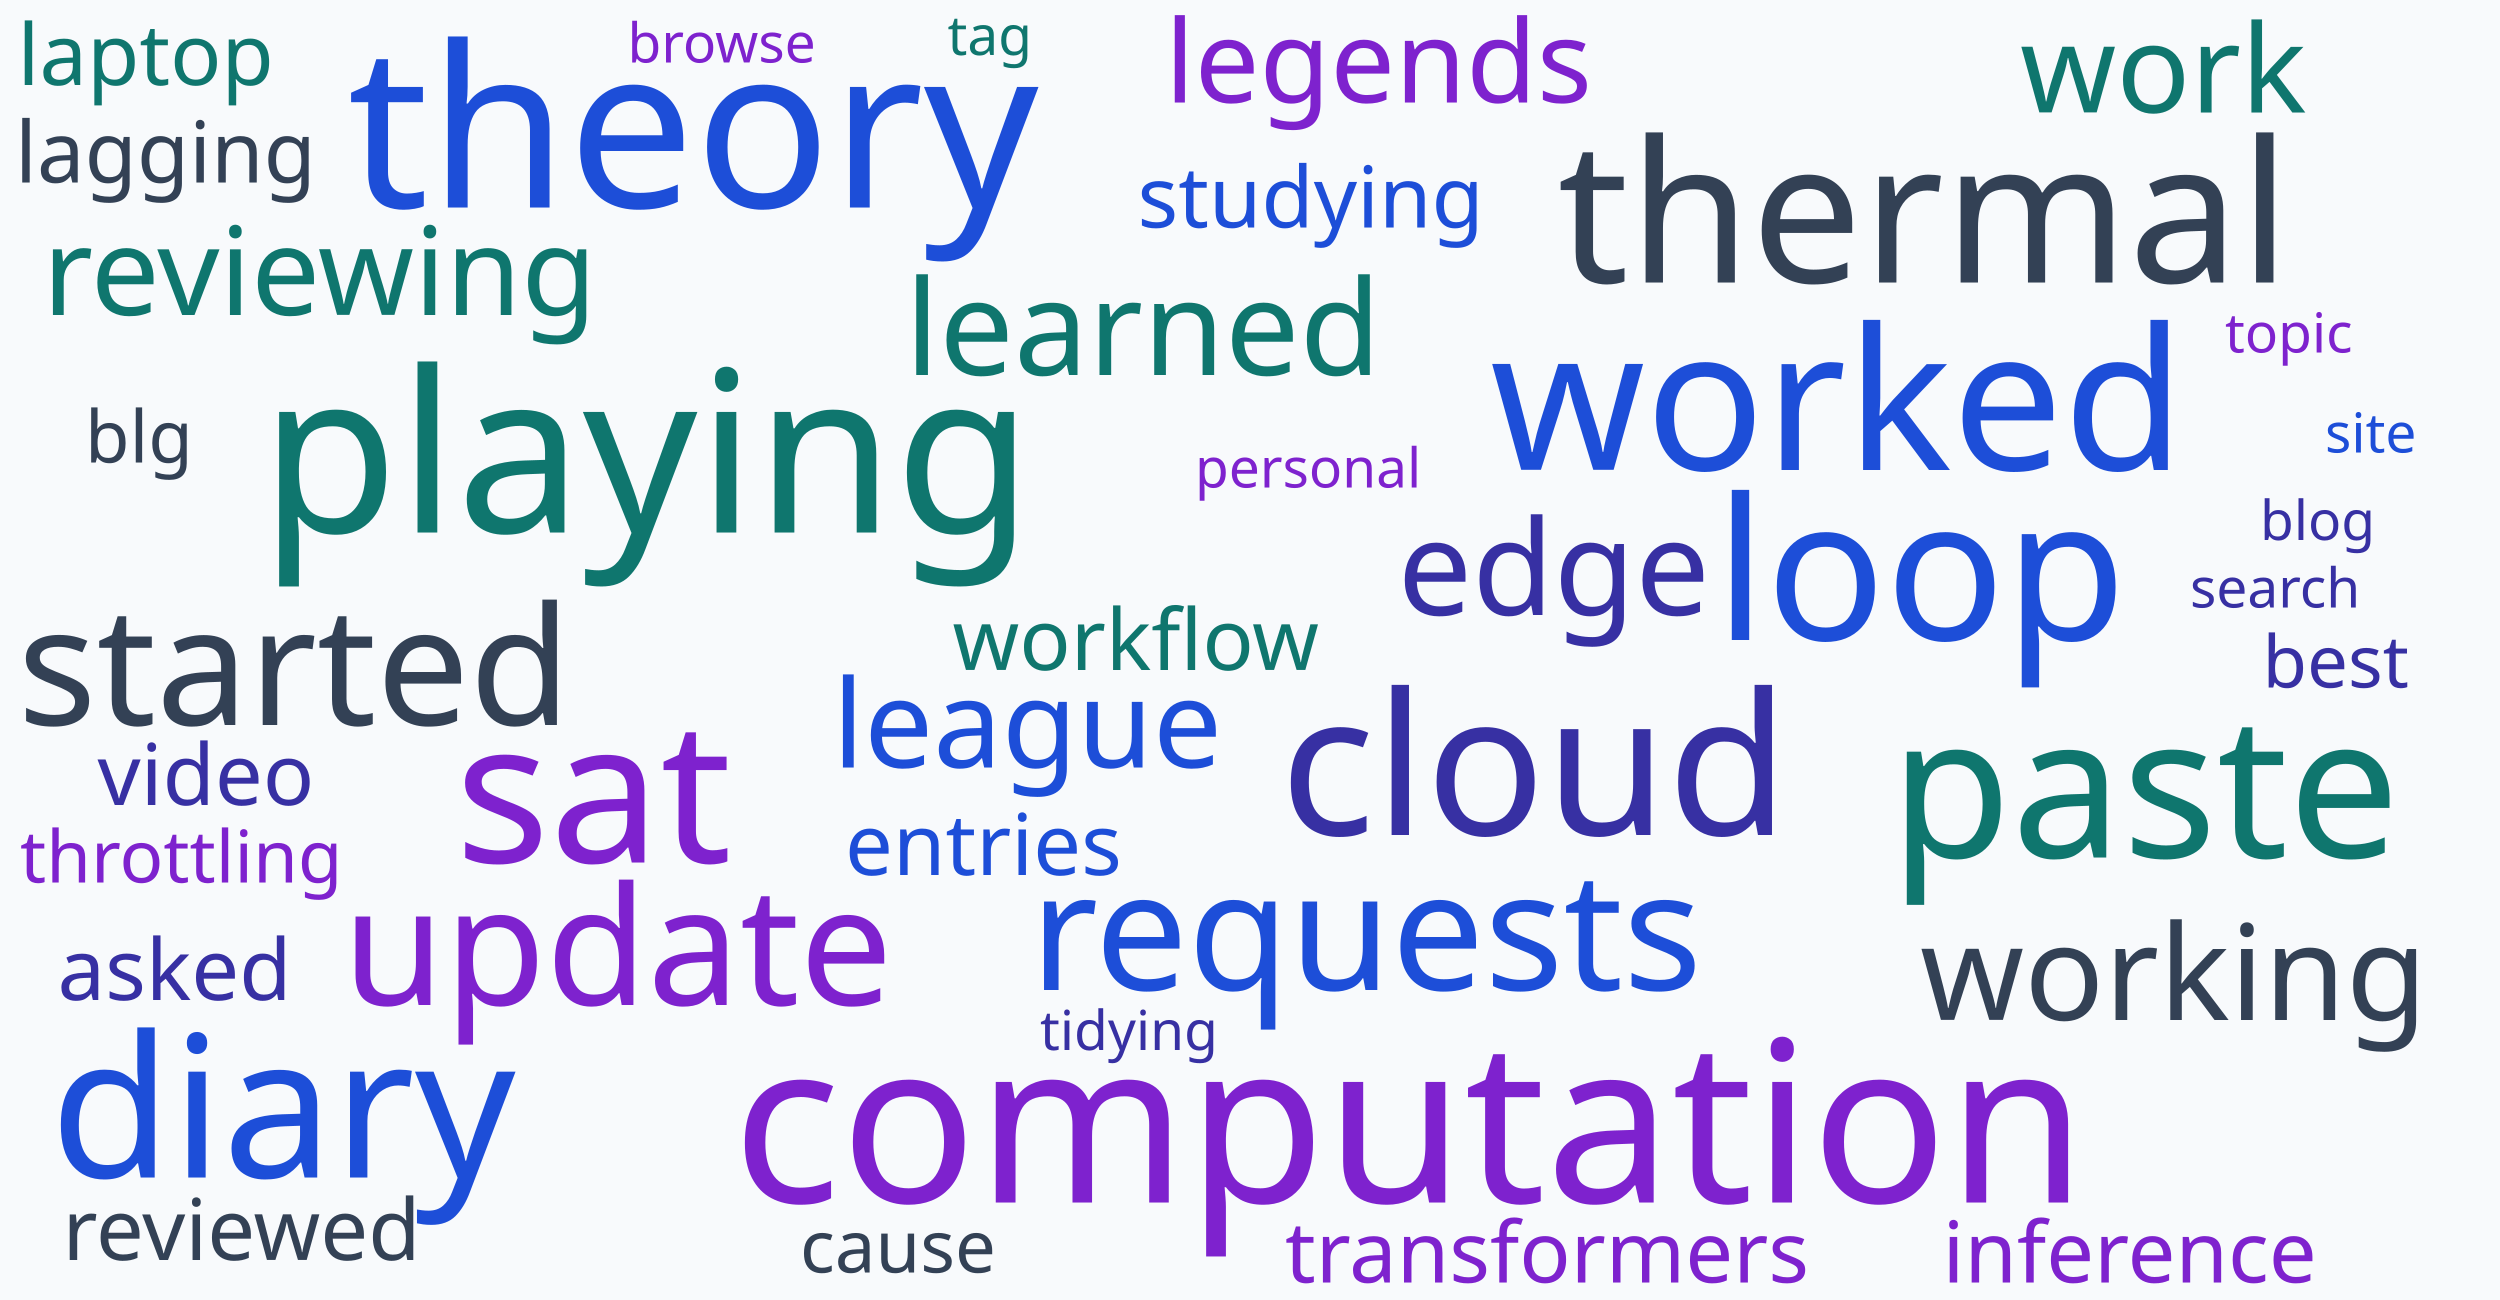
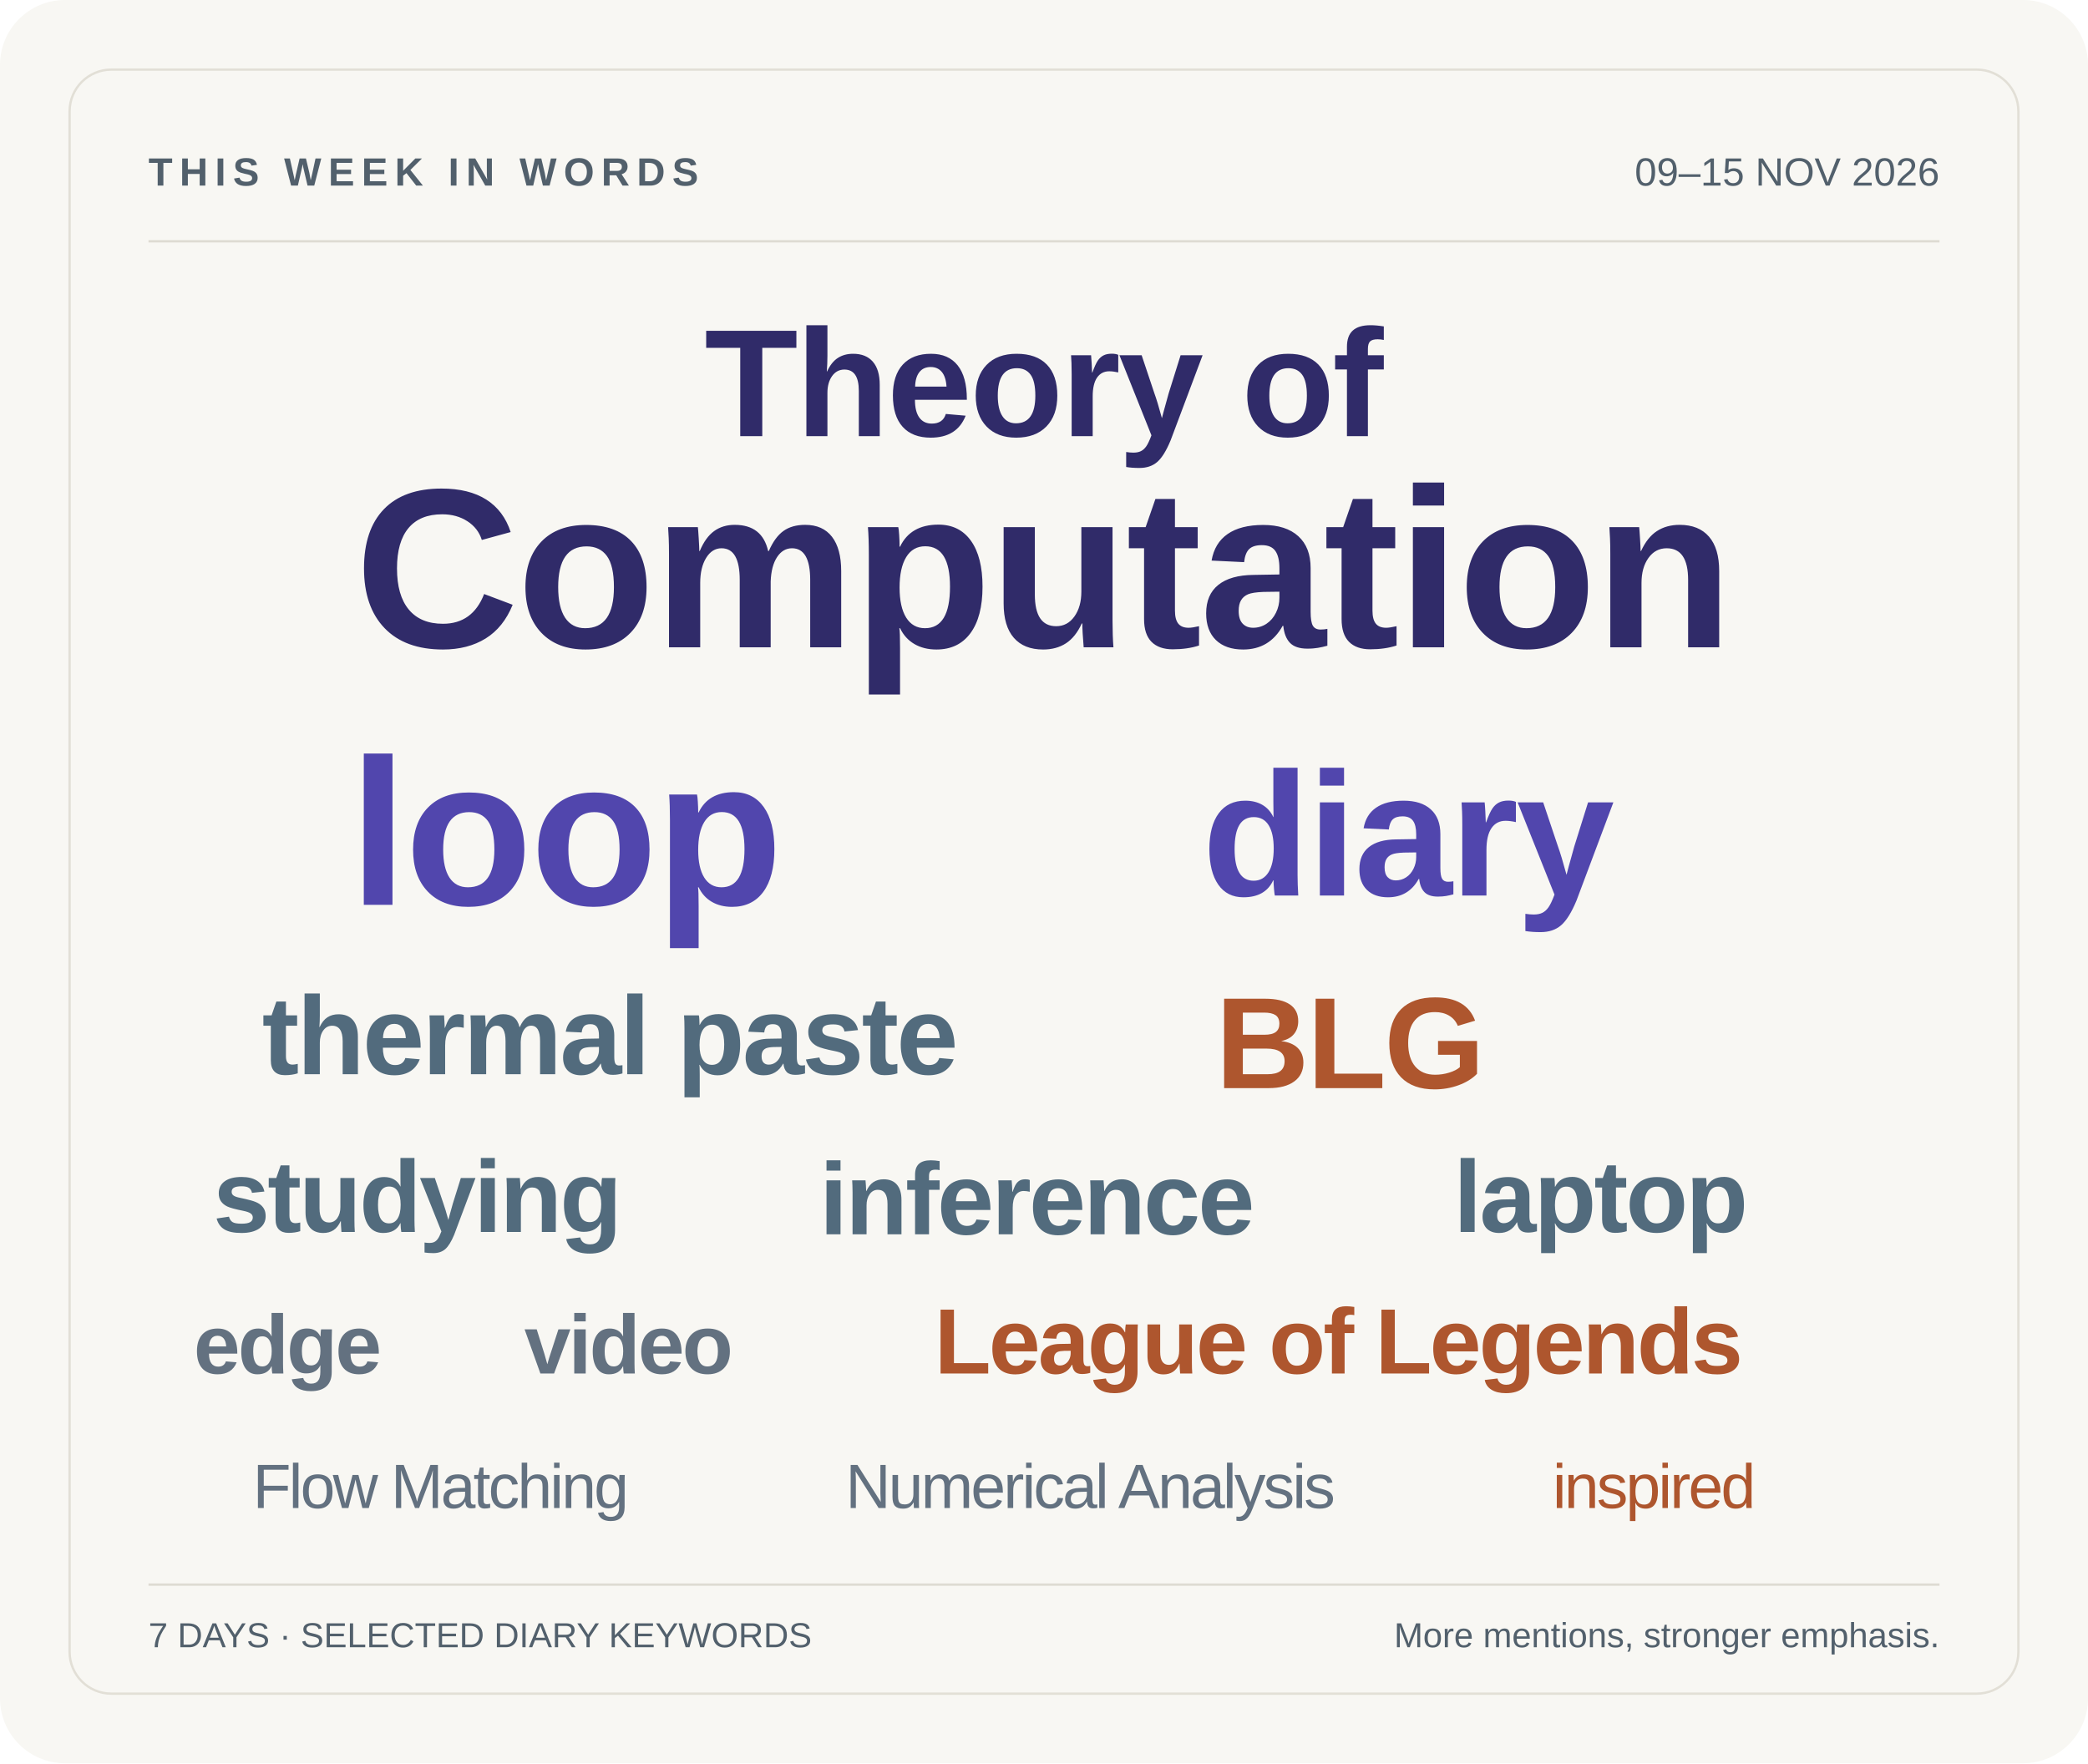
- <svg xmlns="http://www.w3.org/2000/svg" role="img" aria-labelledby="cloud-title cloud-desc" width="1000" height="520">
-   <style>text{font-family:'Droid Sans Mono';font-weight:normal;font-style:normal;}</style>
-   <rect width="100%" height="100%" style="fill:#f8fafc" />
-   <text transform="translate(139,83)" font-size="90" style="fill:#1d4ed8">theory</text>
-   <text transform="translate(293,481)" font-size="90" style="fill:#7e22ce">computation</text>
-   <text transform="translate(104,213)" font-size="90" style="fill:#0f766e">playing</text>
-   <text transform="translate(686,256)" font-size="79" style="fill:#1d4ed8">loop</text>
-   <text transform="translate(182,345)" font-size="79" style="fill:#7e22ce">sat</text>
-   <text transform="translate(596,188)" font-size="79" style="fill:#1d4ed8">worked</text>
-   <text transform="translate(512,334)" font-size="79" style="fill:#3730a3">cloud</text>
-   <text transform="translate(20,471)" font-size="79" style="fill:#1d4ed8">diary</text>
-   <text transform="translate(623,113)" font-size="79" style="fill:#334155">thermal</text>
-   <text transform="translate(756,343)" font-size="79" style="fill:#0f766e">paste</text>
-   <text transform="translate(137,402)" font-size="66" style="fill:#7e22ce">update</text>
-   <text transform="translate(412,396)" font-size="66" style="fill:#1d4ed8">requests</text>
-   <text transform="translate(7,290)" font-size="66" style="fill:#334155">started</text>
-   <text transform="translate(768,408)" font-size="53" style="fill:#334155">working</text>
-   <text transform="translate(362,150)" font-size="53" style="fill:#0f766e">learned</text>
-   <text transform="translate(559,246)" font-size="53" style="fill:#3730a3">edge</text>
-   <text transform="translate(17,126)" font-size="49" style="fill:#0f766e">reviewing</text>
-   <text transform="translate(808,45)" font-size="49" style="fill:#0f766e">work</text>
-   <text transform="translate(333,307)" font-size="49" style="fill:#1d4ed8">league</text>
-   <text transform="translate(466,41)" font-size="46" style="fill:#7e22ce">legends</text>
-   <text transform="translate(514,513)" font-size="34" style="fill:#7e22ce">transformers</text>
-   <text transform="translate(777,513)" font-size="34" style="fill:#7e22ce">inference</text>
-   <text transform="translate(39,322)" font-size="34" style="fill:#3730a3">video</text>
-   <text transform="translate(381,268)" font-size="34" style="fill:#0f766e">workflow</text>
-   <text transform="translate(338,350)" font-size="34" style="fill:#1d4ed8">entries</text>
-   <text transform="translate(23,400)" font-size="34" style="fill:#3730a3">asked</text>
-   <text transform="translate(25,504)" font-size="34" style="fill:#334155">reviewed</text>
-   <text transform="translate(455,91)" font-size="34" style="fill:#1d4ed8">studying</text>
-   <text transform="translate(7,34)" font-size="34" style="fill:#0f766e">laptop</text>
-   <text transform="translate(6,73)" font-size="34" style="fill:#334155">lagging</text>
-   <text transform="translate(8,353)" font-size="29" style="fill:#7e22ce">throttling</text>
-   <text transform="translate(320,509)" font-size="29" style="fill:#334155">cause</text>
-   <text transform="translate(34,185)" font-size="29" style="fill:#334155">blg</text>
-   <text transform="translate(905,275)" font-size="29" style="fill:#3730a3">best</text>
-   <text transform="translate(416,420)" font-size="22" style="fill:#3730a3">tidying</text>
-   <text transform="translate(478,195)" font-size="22" style="fill:#7e22ce">personal</text>
-   <text transform="translate(930,181)" font-size="22" style="fill:#1d4ed8">site</text>
-   <text transform="translate(251,25)" font-size="22" style="fill:#7e22ce">browse</text>
-   <text transform="translate(904,216)" font-size="22" style="fill:#3730a3">blog</text>
-   <text transform="translate(890,141)" font-size="22" style="fill:#7e22ce">topic</text>
-   <text transform="translate(379,22)" font-size="22" style="fill:#0f766e">tag</text>
-   <text transform="translate(876,243)" font-size="22" style="fill:#3730a3">search</text>
+ <svg xmlns="http://www.w3.org/2000/svg" width="900" height="760" viewBox="0 0 900 760" role="img" aria-labelledby="title desc">
+   <rect width="900" height="760" rx="28" fill="#f8f7f3" />
+   <rect x="30" y="30" width="840" height="700" rx="18" fill="none" stroke="#e2dfd6" />
+   <g font-family="Arial, Helvetica, sans-serif">
+     <text x="64" y="80" font-size="17" letter-spacing="3" font-weight="700" fill="#52606c">THIS WEEK IN WORDS</text>
+     <text x="836" y="80" text-anchor="end" font-size="17" fill="#52606c">09–15 NOV 2026</text>
+     <path d="M64 104H836" stroke="#dedbd2" />
+     <text x="450" y="188" text-anchor="middle" font-size="66" font-weight="700" fill="#302b69" letter-spacing="-1">Theory of</text>
+     <text x="450" y="279" text-anchor="middle" font-size="98" font-weight="800" fill="#302b69" letter-spacing="-1">Computation</text>
+     <text x="244" y="390" text-anchor="middle" font-size="90" font-weight="750" fill="#5146ad" letter-spacing="-1">loop</text>
+     <text x="607" y="386" text-anchor="middle" font-size="76" font-weight="700" fill="#5146ad" letter-spacing="-1">diary</text>
+     <text x="263" y="463" text-anchor="middle" font-size="48" font-weight="650" fill="#526b7d" letter-spacing="-1">thermal paste</text>
+     <text x="582" y="469" text-anchor="middle" font-size="56" font-weight="750" fill="#ae562e" letter-spacing="-1">BLG</text>
+     <text x="180" y="531" text-anchor="middle" font-size="44" font-weight="600" fill="#526b7d" letter-spacing="-1">studying</text>
+     <text x="447" y="532" text-anchor="middle" font-size="44" font-weight="600" fill="#526b7d" letter-spacing="-1">inference</text>
+     <text x="690" y="531" text-anchor="middle" font-size="44" font-weight="600" fill="#526b7d" letter-spacing="-1">laptop</text>
+     <text x="124" y="592" text-anchor="middle" font-size="36" font-weight="550" fill="#637180" letter-spacing="-1">edge</text>
+     <text x="271" y="592" text-anchor="middle" font-size="36" font-weight="550" fill="#637180" letter-spacing="-1">video</text>
+     <text x="577" y="592" text-anchor="middle" font-size="40" font-weight="600" fill="#ae562e" letter-spacing="-1">League of Legends</text>
+     <text x="190" y="650" text-anchor="middle" font-size="27" font-weight="500" fill="#637180" letter-spacing="-1">Flow Matching</text>
+     <text x="470" y="650" text-anchor="middle" font-size="27" font-weight="500" fill="#637180" letter-spacing="-1">Numerical Analysis</text>
+     <text x="713" y="650" text-anchor="middle" font-size="27" font-weight="500" fill="#ae562e" letter-spacing="-1">inspired</text>
+     <path d="M64 683H836" stroke="#dedbd2" />
+     <text x="64" y="710" font-size="15" fill="#52606c">7 DAYS · SELECTED DIARY KEYWORDS</text>
+     <text x="836" y="710" text-anchor="end" font-size="15" fill="#52606c">More mentions, stronger emphasis.</text>
+   </g>
</svg>
